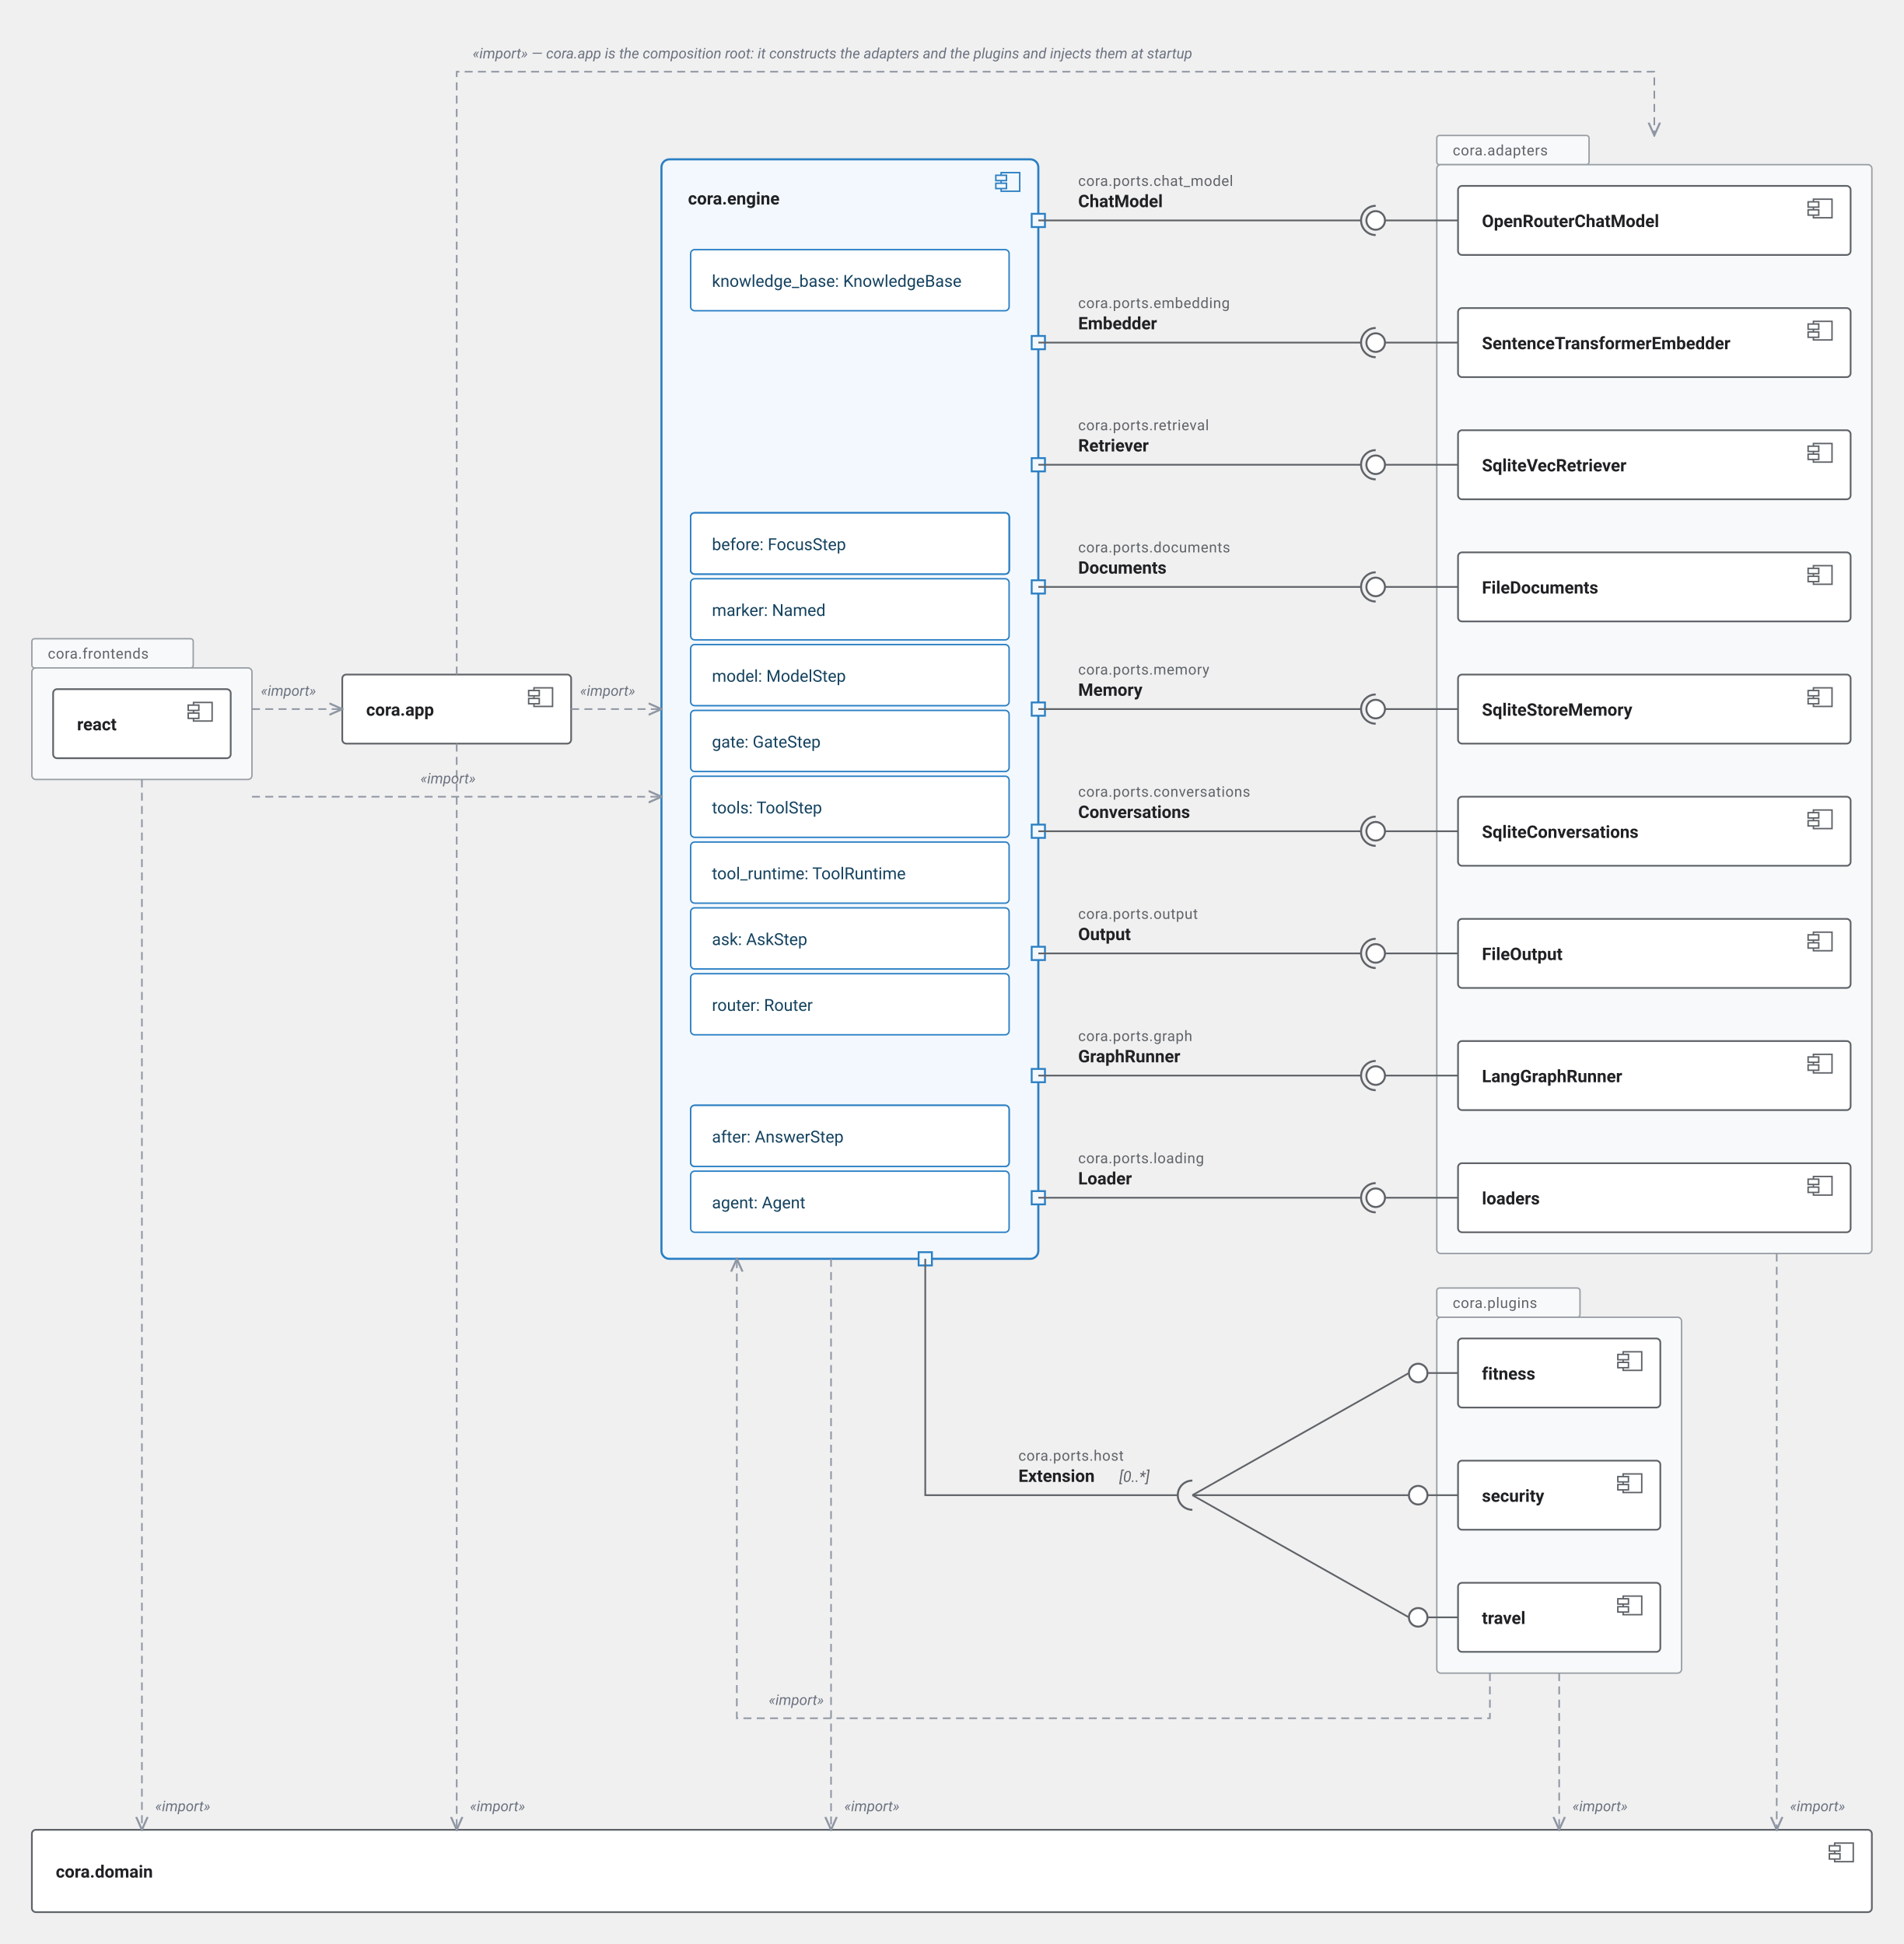
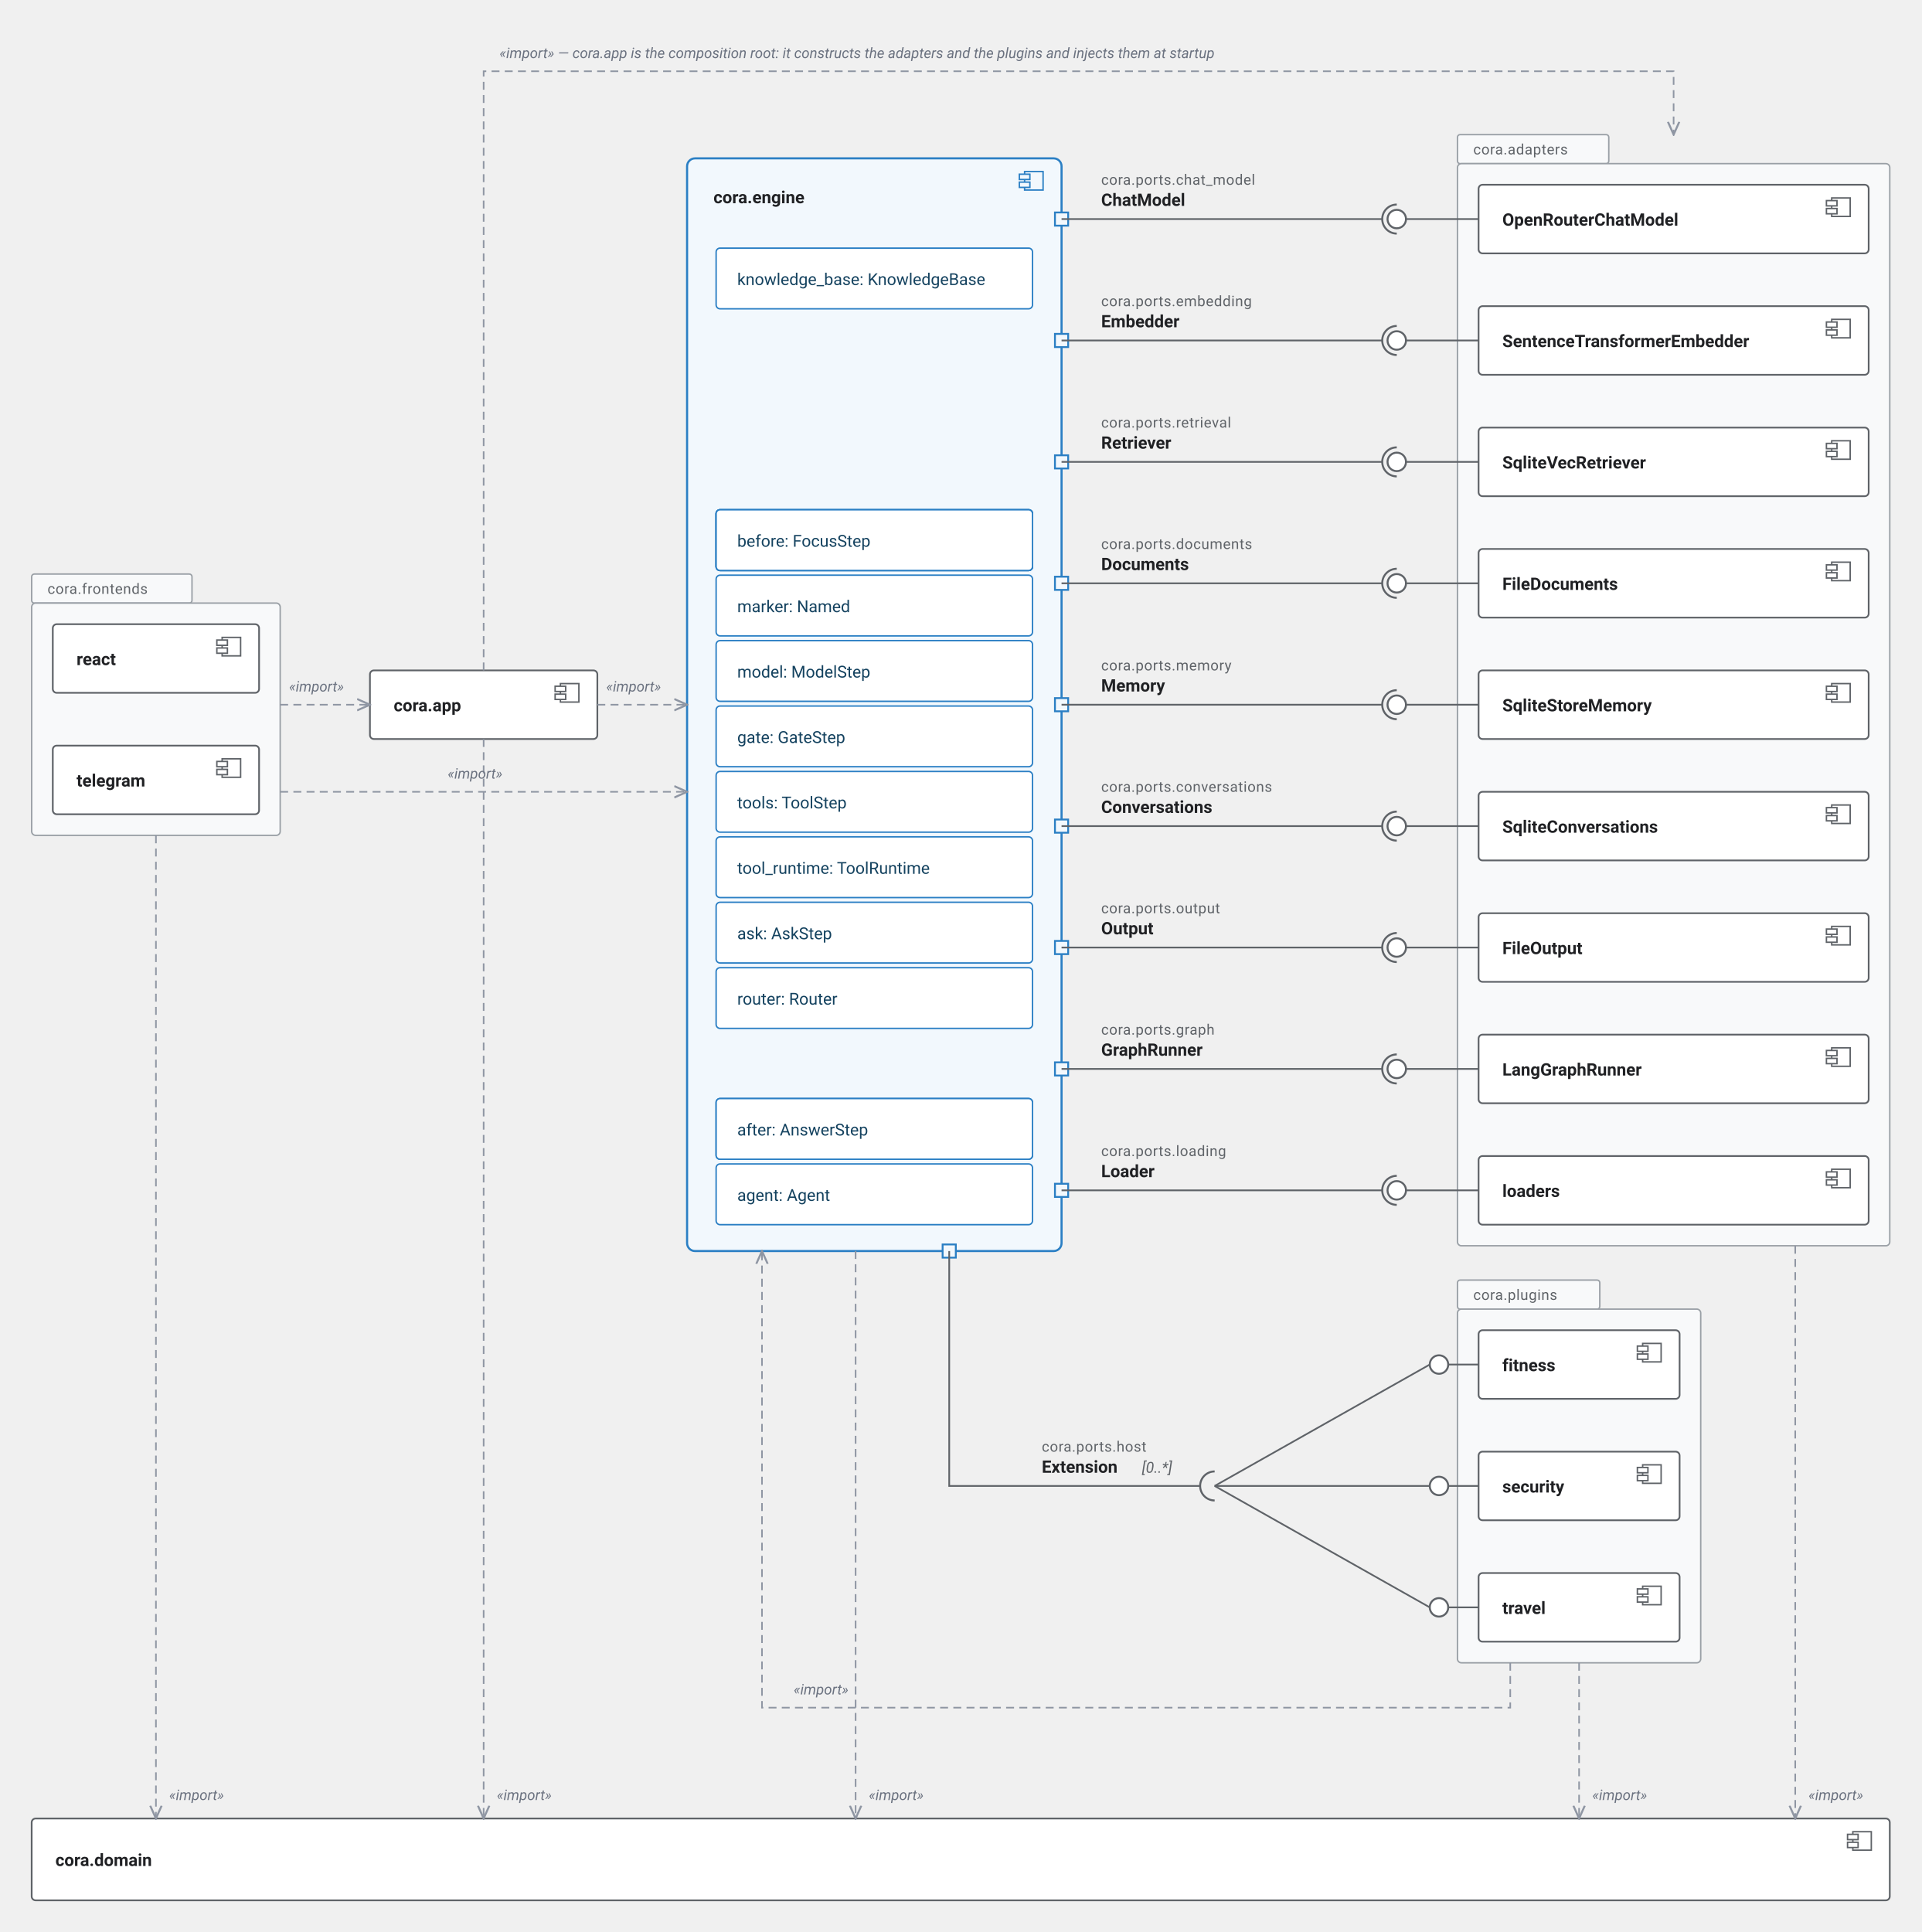
- <svg xmlns="http://www.w3.org/2000/svg" viewBox="0 0 1433.35 1464" width="1433.35" height="1464" role="img" aria-label="cora as a UML component diagram: 1 frontends, an engine of 11 parts, 10 required interfaces wired to the components that provide them, and the packages each one imports. Generated by scripts/gen_component_map.py.">
+ <svg xmlns="http://www.w3.org/2000/svg" viewBox="0 0 1455.97 1464" width="1455.97" height="1464" role="img" aria-label="cora as a UML component diagram: 2 frontends, an engine of 11 parts, 10 required interfaces wired to the components that provide them, and the packages each one imports. Generated by scripts/gen_component_map.py.">
  <style>
    text { font: 13px/1.4 -apple-system, "Segoe UI", Roboto, sans-serif; fill: #202124 }
    .stereotype { font-size: 11px; fill: #5f6368; letter-spacing: .03em }
    .name { font-weight: 600 }
    .role { font-size: 12.5px }
    .engine { fill: #f2f8fd; stroke: #2b7fc4; stroke-width: 1.6 }
    .part { fill: #ffffff; stroke: #2b7fc4; stroke-width: 1.1 }
    .part-name { fill: #14425f }
    .frame { fill: #f8f9fa; stroke: #9aa0a6; stroke-width: 1.1 }
    .outer { fill: #ffffff; stroke: #5f6368; stroke-width: 1.3 }
    .glyph { fill: #ffffff; stroke: #5f6368; stroke-width: 1.1 }
    .glyph-engine { fill: #f2f8fd; stroke: #2b7fc4; stroke-width: 1.1 }
    .socket-port { fill: #f2f8fd; stroke: #2b7fc4; stroke-width: 1.4 }
    .wire { stroke: #5f6368; stroke-width: 1.3; fill: none }
    .socket { stroke: #5f6368; stroke-width: 1.5; fill: none }
    .ball { fill: #ffffff; stroke: #5f6368; stroke-width: 1.5 }
    .port { fill: #202124; font-size: 13px; font-weight: 600 }
    .multiplicity { fill: #5f6368; font-size: 11.5px; font-style: italic }
    .imports { stroke: #8f96a3; stroke-width: 1.2; fill: none;
               stroke-dasharray: 6 4; marker-end: url(#import) }
    .import-label { fill: #6b7280; font-size: 11px; font-style: italic }
    @media (prefers-color-scheme: dark) {
      text { fill: #e8eaed }
      .stereotype { fill: #9aa0a6 }
      .port { fill: #e8eaed }
      .engine { fill: #10283a; stroke: #6fb6ea }
      .part { fill: #1b2b3480; stroke: #6fb6ea }
      .part-name { fill: #cfe6f7 }
      .frame { fill: #2b2c2f; stroke: #9aa0a6 }
      .outer { fill: #303134; stroke: #bdc1c6 }
      .glyph { fill: #303134; stroke: #bdc1c6 }
      .glyph-engine { fill: #10283a; stroke: #6fb6ea }
      .socket-port { fill: #10283a; stroke: #6fb6ea }
      .wire, .socket { stroke: #bdc1c6 }
      .ball { fill: #303134; stroke: #bdc1c6 }
    }
  </style>
  <defs>
    <marker id="import" viewBox="0 0 10 10" refX="9" refY="5" markerWidth="9" markerHeight="9" orient="auto-start-reverse">
      <path d="M 0 1 L 9 5 L 0 9" fill="none" stroke="#8f96a3" stroke-width="1.4" />
    </marker>
  </defs>
-   <rect x="24" y="481" width="121.48" height="22" rx="2" class="frame" />
-   <rect x="24" y="503" width="165.7" height="84" rx="3" class="frame" />
-   <text x="36" y="496" class="stereotype" text-anchor="start">cora.frontends</text>
-   <rect x="1081.77" y="102" width="114.66" height="22" rx="2" class="frame" />
-   <rect x="1081.77" y="124" width="327.58" height="820" rx="3" class="frame" />
-   <text x="1093.77" y="117" class="stereotype" text-anchor="start">cora.adapters</text>
-   <rect x="1081.77" y="970" width="107.84" height="22" rx="2" class="frame" />
-   <rect x="1081.77" y="992" width="184.32" height="268" rx="3" class="frame" />
-   <text x="1093.77" y="985" class="stereotype" text-anchor="start">cora.plugins</text>
-   <rect x="498.02" y="120" width="283.75" height="828" rx="6" class="engine" />
-   <text x="518.02" y="154" class="name" text-anchor="start">cora.engine</text>
-   <rect x="753.77" y="130" width="14" height="14" class="glyph-engine" />
-   <rect x="749.77" y="132" width="8" height="4" class="glyph-engine" />
-   <rect x="749.77" y="138" width="8" height="4" class="glyph-engine" />
-   <rect x="520.02" y="188" width="239.75" height="46" rx="3" class="part" />
-   <text x="536.02" y="216" class="part-name role" text-anchor="start">knowledge_base: KnowledgeBase</text>
-   <rect x="520.02" y="386.286" width="239.75" height="46" rx="3" class="part" />
-   <text x="536.02" y="414.286" class="part-name role" text-anchor="start">before: Named</text>
-   <rect x="520.02" y="386.286" width="239.75" height="46" rx="3" class="part" />
-   <text x="536.02" y="414.286" class="part-name role" text-anchor="start">before: ScreenStep</text>
-   <rect x="520.02" y="386.286" width="239.75" height="46" rx="3" class="part" />
-   <text x="536.02" y="414.286" class="part-name role" text-anchor="start">before: RouteStep</text>
-   <rect x="520.02" y="386.286" width="239.75" height="46" rx="3" class="part" />
-   <text x="536.02" y="414.286" class="part-name role" text-anchor="start">before: FocusStep</text>
-   <rect x="520.02" y="435.857" width="239.75" height="46" rx="3" class="part" />
-   <text x="536.02" y="463.857" class="part-name role" text-anchor="start">marker: Named</text>
-   <rect x="520.02" y="485.429" width="239.75" height="46" rx="3" class="part" />
-   <text x="536.02" y="513.429" class="part-name role" text-anchor="start">model: ModelStep</text>
-   <rect x="520.02" y="535" width="239.75" height="46" rx="3" class="part" />
-   <text x="536.02" y="563" class="part-name role" text-anchor="start">gate: GateStep</text>
-   <rect x="520.02" y="584.571" width="239.75" height="46" rx="3" class="part" />
-   <text x="536.02" y="612.571" class="part-name role" text-anchor="start">tools: ToolStep</text>
-   <rect x="520.02" y="634.143" width="239.75" height="46" rx="3" class="part" />
-   <text x="536.02" y="662.143" class="part-name role" text-anchor="start">tool_runtime: ToolRuntime</text>
-   <rect x="520.02" y="683.714" width="239.75" height="46" rx="3" class="part" />
-   <text x="536.02" y="711.714" class="part-name role" text-anchor="start">ask: AskStep</text>
-   <rect x="520.02" y="733.286" width="239.75" height="46" rx="3" class="part" />
-   <text x="536.02" y="761.286" class="part-name role" text-anchor="start">router: Router</text>
-   <rect x="520.02" y="832.429" width="239.75" height="46" rx="3" class="part" />
-   <text x="536.02" y="860.429" class="part-name role" text-anchor="start">after: Named</text>
-   <rect x="520.02" y="832.429" width="239.75" height="46" rx="3" class="part" />
-   <text x="536.02" y="860.429" class="part-name role" text-anchor="start">after: AnswerStep</text>
-   <rect x="520.02" y="882" width="239.75" height="46" rx="3" class="part" />
-   <text x="536.02" y="910" class="part-name role" text-anchor="start">agent: Agent</text>
-   <rect x="40" y="519" width="133.7" height="52" rx="3" class="outer" />
-   <text x="58" y="550" class="name" text-anchor="start">react</text>
-   <rect x="145.7" y="529" width="14" height="14" class="glyph" />
-   <rect x="141.7" y="531" width="8" height="4" class="glyph" />
-   <rect x="141.7" y="537" width="8" height="4" class="glyph" />
-   <rect x="257.7" y="508" width="172.32" height="52" rx="3" class="outer" />
-   <text x="275.7" y="539" class="name" text-anchor="start">cora.app</text>
-   <rect x="402.02" y="518" width="14" height="14" class="glyph" />
-   <rect x="398.02" y="520" width="8" height="4" class="glyph" />
-   <rect x="398.02" y="526" width="8" height="4" class="glyph" />
-   <rect x="24" y="1378" width="1385.35" height="62" rx="3" class="outer" />
+   <rect x="24" y="435" width="121.48" height="22" rx="2" class="frame" />
+   <rect x="24" y="457" width="188.32" height="176" rx="3" class="frame" />
+   <text x="36" y="450" class="stereotype" text-anchor="start">cora.frontends</text>
+   <rect x="1104.39" y="102" width="114.66" height="22" rx="2" class="frame" />
+   <rect x="1104.39" y="124" width="327.58" height="820" rx="3" class="frame" />
+   <text x="1116.39" y="117" class="stereotype" text-anchor="start">cora.adapters</text>
+   <rect x="1104.39" y="970" width="107.84" height="22" rx="2" class="frame" />
+   <rect x="1104.39" y="992" width="184.32" height="268" rx="3" class="frame" />
+   <text x="1116.39" y="985" class="stereotype" text-anchor="start">cora.plugins</text>
+   <rect x="520.64" y="120" width="283.75" height="828" rx="6" class="engine" />
+   <text x="540.64" y="154" class="name" text-anchor="start">cora.engine</text>
+   <rect x="776.39" y="130" width="14" height="14" class="glyph-engine" />
+   <rect x="772.39" y="132" width="8" height="4" class="glyph-engine" />
+   <rect x="772.39" y="138" width="8" height="4" class="glyph-engine" />
+   <rect x="542.64" y="188" width="239.75" height="46" rx="3" class="part" />
+   <text x="558.64" y="216" class="part-name role" text-anchor="start">knowledge_base: KnowledgeBase</text>
+   <rect x="542.64" y="386.286" width="239.75" height="46" rx="3" class="part" />
+   <text x="558.64" y="414.286" class="part-name role" text-anchor="start">before: Named</text>
+   <rect x="542.64" y="386.286" width="239.75" height="46" rx="3" class="part" />
+   <text x="558.64" y="414.286" class="part-name role" text-anchor="start">before: ScreenStep</text>
+   <rect x="542.64" y="386.286" width="239.75" height="46" rx="3" class="part" />
+   <text x="558.64" y="414.286" class="part-name role" text-anchor="start">before: RouteStep</text>
+   <rect x="542.64" y="386.286" width="239.75" height="46" rx="3" class="part" />
+   <text x="558.64" y="414.286" class="part-name role" text-anchor="start">before: FocusStep</text>
+   <rect x="542.64" y="435.857" width="239.75" height="46" rx="3" class="part" />
+   <text x="558.64" y="463.857" class="part-name role" text-anchor="start">marker: Named</text>
+   <rect x="542.64" y="485.429" width="239.75" height="46" rx="3" class="part" />
+   <text x="558.64" y="513.429" class="part-name role" text-anchor="start">model: ModelStep</text>
+   <rect x="542.64" y="535" width="239.75" height="46" rx="3" class="part" />
+   <text x="558.64" y="563" class="part-name role" text-anchor="start">gate: GateStep</text>
+   <rect x="542.64" y="584.571" width="239.75" height="46" rx="3" class="part" />
+   <text x="558.64" y="612.571" class="part-name role" text-anchor="start">tools: ToolStep</text>
+   <rect x="542.64" y="634.143" width="239.75" height="46" rx="3" class="part" />
+   <text x="558.64" y="662.143" class="part-name role" text-anchor="start">tool_runtime: ToolRuntime</text>
+   <rect x="542.64" y="683.714" width="239.75" height="46" rx="3" class="part" />
+   <text x="558.64" y="711.714" class="part-name role" text-anchor="start">ask: AskStep</text>
+   <rect x="542.64" y="733.286" width="239.75" height="46" rx="3" class="part" />
+   <text x="558.64" y="761.286" class="part-name role" text-anchor="start">router: Router</text>
+   <rect x="542.64" y="832.429" width="239.75" height="46" rx="3" class="part" />
+   <text x="558.64" y="860.429" class="part-name role" text-anchor="start">after: Named</text>
+   <rect x="542.64" y="832.429" width="239.75" height="46" rx="3" class="part" />
+   <text x="558.64" y="860.429" class="part-name role" text-anchor="start">after: AnswerStep</text>
+   <rect x="542.64" y="882" width="239.75" height="46" rx="3" class="part" />
+   <text x="558.64" y="910" class="part-name role" text-anchor="start">agent: Agent</text>
+   <rect x="40" y="473" width="156.32" height="52" rx="3" class="outer" />
+   <text x="58" y="504" class="name" text-anchor="start">react</text>
+   <rect x="168.32" y="483" width="14" height="14" class="glyph" />
+   <rect x="164.32" y="485" width="8" height="4" class="glyph" />
+   <rect x="164.32" y="491" width="8" height="4" class="glyph" />
+   <rect x="40" y="565" width="156.32" height="52" rx="3" class="outer" />
+   <text x="58" y="596" class="name" text-anchor="start">telegram</text>
+   <rect x="168.32" y="575" width="14" height="14" class="glyph" />
+   <rect x="164.32" y="577" width="8" height="4" class="glyph" />
+   <rect x="164.32" y="583" width="8" height="4" class="glyph" />
+   <rect x="280.32" y="508" width="172.32" height="52" rx="3" class="outer" />
+   <text x="298.32" y="539" class="name" text-anchor="start">cora.app</text>
+   <rect x="424.64" y="518" width="14" height="14" class="glyph" />
+   <rect x="420.64" y="520" width="8" height="4" class="glyph" />
+   <rect x="420.64" y="526" width="8" height="4" class="glyph" />
+   <rect x="24" y="1378" width="1407.97" height="62" rx="3" class="outer" />
  <text x="42" y="1414" class="name" text-anchor="start">cora.domain</text>
-   <rect x="1381.35" y="1388" width="14" height="14" class="glyph" />
-   <rect x="1377.35" y="1390" width="8" height="4" class="glyph" />
-   <rect x="1377.35" y="1396" width="8" height="4" class="glyph" />
-   <rect x="1097.77" y="140" width="295.58" height="52" rx="3" class="outer" />
-   <text x="1115.77" y="171" class="name" text-anchor="start">OpenRouterChatModel</text>
-   <rect x="1365.35" y="150" width="14" height="14" class="glyph" />
-   <rect x="1361.35" y="152" width="8" height="4" class="glyph" />
-   <rect x="1361.35" y="158" width="8" height="4" class="glyph" />
-   <rect x="1097.77" y="232" width="295.58" height="52" rx="3" class="outer" />
-   <text x="1115.77" y="263" class="name" text-anchor="start">SentenceTransformerEmbedder</text>
-   <rect x="1365.35" y="242" width="14" height="14" class="glyph" />
-   <rect x="1361.35" y="244" width="8" height="4" class="glyph" />
-   <rect x="1361.35" y="250" width="8" height="4" class="glyph" />
-   <rect x="1097.77" y="324" width="295.58" height="52" rx="3" class="outer" />
-   <text x="1115.77" y="355" class="name" text-anchor="start">SqliteVecRetriever</text>
-   <rect x="1365.35" y="334" width="14" height="14" class="glyph" />
-   <rect x="1361.35" y="336" width="8" height="4" class="glyph" />
-   <rect x="1361.35" y="342" width="8" height="4" class="glyph" />
-   <rect x="1097.77" y="416" width="295.58" height="52" rx="3" class="outer" />
-   <text x="1115.77" y="447" class="name" text-anchor="start">FileDocuments</text>
-   <rect x="1365.35" y="426" width="14" height="14" class="glyph" />
-   <rect x="1361.35" y="428" width="8" height="4" class="glyph" />
-   <rect x="1361.35" y="434" width="8" height="4" class="glyph" />
-   <rect x="1097.77" y="508" width="295.58" height="52" rx="3" class="outer" />
-   <text x="1115.77" y="539" class="name" text-anchor="start">SqliteStoreMemory</text>
-   <rect x="1365.35" y="518" width="14" height="14" class="glyph" />
-   <rect x="1361.35" y="520" width="8" height="4" class="glyph" />
-   <rect x="1361.35" y="526" width="8" height="4" class="glyph" />
-   <rect x="1097.77" y="600" width="295.58" height="52" rx="3" class="outer" />
-   <text x="1115.77" y="631" class="name" text-anchor="start">SqliteConversations</text>
-   <rect x="1365.35" y="610" width="14" height="14" class="glyph" />
-   <rect x="1361.35" y="612" width="8" height="4" class="glyph" />
-   <rect x="1361.35" y="618" width="8" height="4" class="glyph" />
-   <rect x="1097.77" y="692" width="295.58" height="52" rx="3" class="outer" />
-   <text x="1115.77" y="723" class="name" text-anchor="start">FileOutput</text>
-   <rect x="1365.35" y="702" width="14" height="14" class="glyph" />
-   <rect x="1361.35" y="704" width="8" height="4" class="glyph" />
-   <rect x="1361.35" y="710" width="8" height="4" class="glyph" />
-   <rect x="1097.77" y="784" width="295.58" height="52" rx="3" class="outer" />
-   <text x="1115.77" y="815" class="name" text-anchor="start">LangGraphRunner</text>
-   <rect x="1365.35" y="794" width="14" height="14" class="glyph" />
-   <rect x="1361.35" y="796" width="8" height="4" class="glyph" />
-   <rect x="1361.35" y="802" width="8" height="4" class="glyph" />
-   <rect x="1097.77" y="876" width="295.58" height="52" rx="3" class="outer" />
-   <text x="1115.77" y="907" class="name" text-anchor="start">loaders</text>
-   <rect x="1365.35" y="886" width="14" height="14" class="glyph" />
-   <rect x="1361.35" y="888" width="8" height="4" class="glyph" />
-   <rect x="1361.35" y="894" width="8" height="4" class="glyph" />
-   <rect x="1097.77" y="1008" width="152.32" height="52" rx="3" class="outer" />
-   <text x="1115.77" y="1039" class="name" text-anchor="start">fitness</text>
-   <rect x="1222.09" y="1018" width="14" height="14" class="glyph" />
-   <rect x="1218.09" y="1020" width="8" height="4" class="glyph" />
-   <rect x="1218.09" y="1026" width="8" height="4" class="glyph" />
-   <rect x="1097.77" y="1100" width="152.32" height="52" rx="3" class="outer" />
-   <text x="1115.77" y="1131" class="name" text-anchor="start">security</text>
-   <rect x="1222.09" y="1110" width="14" height="14" class="glyph" />
-   <rect x="1218.09" y="1112" width="8" height="4" class="glyph" />
-   <rect x="1218.09" y="1118" width="8" height="4" class="glyph" />
-   <rect x="1097.77" y="1192" width="152.32" height="52" rx="3" class="outer" />
-   <text x="1115.77" y="1223" class="name" text-anchor="start">travel</text>
-   <rect x="1222.09" y="1202" width="14" height="14" class="glyph" />
-   <rect x="1218.09" y="1204" width="8" height="4" class="glyph" />
-   <rect x="1218.09" y="1210" width="8" height="4" class="glyph" />
-   <rect x="776.77" y="161" width="10" height="10" class="socket-port" />
-   <path d="M 781.77 166 L 1024.77 166" class="wire" />
-   <path d="M 1035.77 155 A 11 11 0 0 0 1035.77 177" class="socket" />
-   <circle cx="1035.77" cy="166" r="7" class="ball" />
-   <path d="M 1042.77 166 L 1097.77 166" class="wire" />
-   <text x="811.77" y="140" class="stereotype" text-anchor="start">cora.ports.chat_model</text>
-   <text x="811.77" y="156" class="port" text-anchor="start">ChatModel</text>
-   <rect x="776.77" y="253" width="10" height="10" class="socket-port" />
-   <path d="M 781.77 258 L 1024.77 258" class="wire" />
-   <path d="M 1035.77 247 A 11 11 0 0 0 1035.77 269" class="socket" />
-   <circle cx="1035.77" cy="258" r="7" class="ball" />
-   <path d="M 1042.77 258 L 1097.77 258" class="wire" />
-   <text x="811.77" y="232" class="stereotype" text-anchor="start">cora.ports.embedding</text>
-   <text x="811.77" y="248" class="port" text-anchor="start">Embedder</text>
-   <rect x="776.77" y="345" width="10" height="10" class="socket-port" />
-   <path d="M 781.77 350 L 1024.77 350" class="wire" />
-   <path d="M 1035.77 339 A 11 11 0 0 0 1035.77 361" class="socket" />
-   <circle cx="1035.77" cy="350" r="7" class="ball" />
-   <path d="M 1042.77 350 L 1097.77 350" class="wire" />
-   <text x="811.77" y="324" class="stereotype" text-anchor="start">cora.ports.retrieval</text>
-   <text x="811.77" y="340" class="port" text-anchor="start">Retriever</text>
-   <rect x="776.77" y="437" width="10" height="10" class="socket-port" />
-   <path d="M 781.77 442 L 1024.77 442" class="wire" />
-   <path d="M 1035.77 431 A 11 11 0 0 0 1035.77 453" class="socket" />
-   <circle cx="1035.77" cy="442" r="7" class="ball" />
-   <path d="M 1042.77 442 L 1097.77 442" class="wire" />
-   <text x="811.77" y="416" class="stereotype" text-anchor="start">cora.ports.documents</text>
-   <text x="811.77" y="432" class="port" text-anchor="start">Documents</text>
-   <rect x="776.77" y="529" width="10" height="10" class="socket-port" />
-   <path d="M 781.77 534 L 1024.77 534" class="wire" />
-   <path d="M 1035.77 523 A 11 11 0 0 0 1035.77 545" class="socket" />
-   <circle cx="1035.77" cy="534" r="7" class="ball" />
-   <path d="M 1042.77 534 L 1097.77 534" class="wire" />
-   <text x="811.77" y="508" class="stereotype" text-anchor="start">cora.ports.memory</text>
-   <text x="811.77" y="524" class="port" text-anchor="start">Memory</text>
-   <rect x="776.77" y="621" width="10" height="10" class="socket-port" />
-   <path d="M 781.77 626 L 1024.77 626" class="wire" />
-   <path d="M 1035.77 615 A 11 11 0 0 0 1035.77 637" class="socket" />
-   <circle cx="1035.77" cy="626" r="7" class="ball" />
-   <path d="M 1042.77 626 L 1097.77 626" class="wire" />
-   <text x="811.77" y="600" class="stereotype" text-anchor="start">cora.ports.conversations</text>
-   <text x="811.77" y="616" class="port" text-anchor="start">Conversations</text>
-   <rect x="776.77" y="713" width="10" height="10" class="socket-port" />
-   <path d="M 781.77 718 L 1024.77 718" class="wire" />
-   <path d="M 1035.77 707 A 11 11 0 0 0 1035.77 729" class="socket" />
-   <circle cx="1035.77" cy="718" r="7" class="ball" />
-   <path d="M 1042.77 718 L 1097.77 718" class="wire" />
-   <text x="811.77" y="692" class="stereotype" text-anchor="start">cora.ports.output</text>
-   <text x="811.77" y="708" class="port" text-anchor="start">Output</text>
-   <rect x="776.77" y="805" width="10" height="10" class="socket-port" />
-   <path d="M 781.77 810 L 1024.77 810" class="wire" />
-   <path d="M 1035.77 799 A 11 11 0 0 0 1035.77 821" class="socket" />
-   <circle cx="1035.77" cy="810" r="7" class="ball" />
-   <path d="M 1042.77 810 L 1097.77 810" class="wire" />
-   <text x="811.77" y="784" class="stereotype" text-anchor="start">cora.ports.graph</text>
-   <text x="811.77" y="800" class="port" text-anchor="start">GraphRunner</text>
-   <rect x="776.77" y="897" width="10" height="10" class="socket-port" />
-   <path d="M 781.77 902 L 1024.77 902" class="wire" />
-   <path d="M 1035.77 891 A 11 11 0 0 0 1035.77 913" class="socket" />
-   <circle cx="1035.77" cy="902" r="7" class="ball" />
-   <path d="M 1042.77 902 L 1097.77 902" class="wire" />
-   <text x="811.77" y="876" class="stereotype" text-anchor="start">cora.ports.loading</text>
-   <text x="811.77" y="892" class="port" text-anchor="start">Loader</text>
-   <rect x="691.645" y="943" width="10" height="10" class="socket-port" />
-   <path d="M 696.645 948 L 696.645 1126 L 886.77 1126" class="wire" />
-   <path d="M 897.77 1115 A 11 11 0 0 0 897.77 1137" class="socket" />
-   <text x="766.77" y="1100" class="stereotype" text-anchor="start">cora.ports.host</text>
-   <text x="766.77" y="1116" class="port" text-anchor="start">Extension</text>
-   <text x="842.63" y="1116" class="multiplicity" text-anchor="start">[0..*]</text>
-   <path d="M 897.77 1126 L 1060.77 1034" class="wire" />
-   <circle cx="1067.77" cy="1034" r="7" class="ball" />
-   <path d="M 1074.77 1034 L 1097.77 1034" class="wire" />
-   <path d="M 897.77 1126 L 1060.77 1126" class="wire" />
-   <circle cx="1067.77" cy="1126" r="7" class="ball" />
-   <path d="M 1074.77 1126 L 1097.77 1126" class="wire" />
-   <path d="M 897.77 1126 L 1060.77 1218" class="wire" />
-   <circle cx="1067.77" cy="1218" r="7" class="ball" />
-   <path d="M 1074.77 1218 L 1097.77 1218" class="wire" />
-   <path d="M 1337.72 944 L 1337.72 1378" class="imports" />
-   <text x="1347.72" y="1364" class="import-label" text-anchor="start">«import»</text>
-   <path d="M 343.86 508 L 343.86 54 L 1245.56 54 L 1245.56 102" class="imports" />
-   <text x="355.86" y="44" class="import-label" text-anchor="start">«import» — cora.app is the composition root: it constructs the adapters and the plugins and injects them at startup</text>
-   <path d="M 343.86 560 L 343.86 1378" class="imports" />
-   <text x="353.86" y="1364" class="import-label" text-anchor="start">«import»</text>
-   <path d="M 430.02 534 L 498.02 534" class="imports" />
-   <text x="436.74" y="524" class="import-label" text-anchor="start">«import»</text>
-   <path d="M 625.707 948 L 625.707 1378" class="imports" />
-   <text x="635.707" y="1364" class="import-label" text-anchor="start">«import»</text>
-   <path d="M 189.7 534 L 257.7 534" class="imports" />
-   <text x="196.42" y="524" class="import-label" text-anchor="start">«import»</text>
-   <path d="M 106.85 587 L 106.85 1378" class="imports" />
-   <text x="116.85" y="1364" class="import-label" text-anchor="start">«import»</text>
-   <path d="M 189.7 600 L 498.02 600" class="imports" />
-   <text x="316.58" y="590" class="import-label" text-anchor="start">«import»</text>
-   <path d="M 1173.93 1260 L 1173.93 1378" class="imports" />
-   <text x="1183.93" y="1364" class="import-label" text-anchor="start">«import»</text>
-   <path d="M 1121.77 1260 L 1121.77 1294 L 554.77 1294 L 554.77 948" class="imports" />
-   <text x="578.77" y="1284" class="import-label" text-anchor="start">«import»</text>
+   <rect x="1403.97" y="1388" width="14" height="14" class="glyph" />
+   <rect x="1399.97" y="1390" width="8" height="4" class="glyph" />
+   <rect x="1399.97" y="1396" width="8" height="4" class="glyph" />
+   <rect x="1120.39" y="140" width="295.58" height="52" rx="3" class="outer" />
+   <text x="1138.39" y="171" class="name" text-anchor="start">OpenRouterChatModel</text>
+   <rect x="1387.97" y="150" width="14" height="14" class="glyph" />
+   <rect x="1383.97" y="152" width="8" height="4" class="glyph" />
+   <rect x="1383.97" y="158" width="8" height="4" class="glyph" />
+   <rect x="1120.39" y="232" width="295.58" height="52" rx="3" class="outer" />
+   <text x="1138.39" y="263" class="name" text-anchor="start">SentenceTransformerEmbedder</text>
+   <rect x="1387.97" y="242" width="14" height="14" class="glyph" />
+   <rect x="1383.97" y="244" width="8" height="4" class="glyph" />
+   <rect x="1383.97" y="250" width="8" height="4" class="glyph" />
+   <rect x="1120.39" y="324" width="295.58" height="52" rx="3" class="outer" />
+   <text x="1138.39" y="355" class="name" text-anchor="start">SqliteVecRetriever</text>
+   <rect x="1387.97" y="334" width="14" height="14" class="glyph" />
+   <rect x="1383.97" y="336" width="8" height="4" class="glyph" />
+   <rect x="1383.97" y="342" width="8" height="4" class="glyph" />
+   <rect x="1120.39" y="416" width="295.58" height="52" rx="3" class="outer" />
+   <text x="1138.39" y="447" class="name" text-anchor="start">FileDocuments</text>
+   <rect x="1387.97" y="426" width="14" height="14" class="glyph" />
+   <rect x="1383.97" y="428" width="8" height="4" class="glyph" />
+   <rect x="1383.97" y="434" width="8" height="4" class="glyph" />
+   <rect x="1120.39" y="508" width="295.58" height="52" rx="3" class="outer" />
+   <text x="1138.39" y="539" class="name" text-anchor="start">SqliteStoreMemory</text>
+   <rect x="1387.97" y="518" width="14" height="14" class="glyph" />
+   <rect x="1383.97" y="520" width="8" height="4" class="glyph" />
+   <rect x="1383.97" y="526" width="8" height="4" class="glyph" />
+   <rect x="1120.39" y="600" width="295.58" height="52" rx="3" class="outer" />
+   <text x="1138.39" y="631" class="name" text-anchor="start">SqliteConversations</text>
+   <rect x="1387.97" y="610" width="14" height="14" class="glyph" />
+   <rect x="1383.97" y="612" width="8" height="4" class="glyph" />
+   <rect x="1383.97" y="618" width="8" height="4" class="glyph" />
+   <rect x="1120.39" y="692" width="295.58" height="52" rx="3" class="outer" />
+   <text x="1138.39" y="723" class="name" text-anchor="start">FileOutput</text>
+   <rect x="1387.97" y="702" width="14" height="14" class="glyph" />
+   <rect x="1383.97" y="704" width="8" height="4" class="glyph" />
+   <rect x="1383.97" y="710" width="8" height="4" class="glyph" />
+   <rect x="1120.39" y="784" width="295.58" height="52" rx="3" class="outer" />
+   <text x="1138.39" y="815" class="name" text-anchor="start">LangGraphRunner</text>
+   <rect x="1387.97" y="794" width="14" height="14" class="glyph" />
+   <rect x="1383.97" y="796" width="8" height="4" class="glyph" />
+   <rect x="1383.97" y="802" width="8" height="4" class="glyph" />
+   <rect x="1120.39" y="876" width="295.58" height="52" rx="3" class="outer" />
+   <text x="1138.39" y="907" class="name" text-anchor="start">loaders</text>
+   <rect x="1387.97" y="886" width="14" height="14" class="glyph" />
+   <rect x="1383.97" y="888" width="8" height="4" class="glyph" />
+   <rect x="1383.97" y="894" width="8" height="4" class="glyph" />
+   <rect x="1120.39" y="1008" width="152.32" height="52" rx="3" class="outer" />
+   <text x="1138.39" y="1039" class="name" text-anchor="start">fitness</text>
+   <rect x="1244.71" y="1018" width="14" height="14" class="glyph" />
+   <rect x="1240.71" y="1020" width="8" height="4" class="glyph" />
+   <rect x="1240.71" y="1026" width="8" height="4" class="glyph" />
+   <rect x="1120.39" y="1100" width="152.32" height="52" rx="3" class="outer" />
+   <text x="1138.39" y="1131" class="name" text-anchor="start">security</text>
+   <rect x="1244.71" y="1110" width="14" height="14" class="glyph" />
+   <rect x="1240.71" y="1112" width="8" height="4" class="glyph" />
+   <rect x="1240.71" y="1118" width="8" height="4" class="glyph" />
+   <rect x="1120.39" y="1192" width="152.32" height="52" rx="3" class="outer" />
+   <text x="1138.39" y="1223" class="name" text-anchor="start">travel</text>
+   <rect x="1244.71" y="1202" width="14" height="14" class="glyph" />
+   <rect x="1240.71" y="1204" width="8" height="4" class="glyph" />
+   <rect x="1240.71" y="1210" width="8" height="4" class="glyph" />
+   <rect x="799.39" y="161" width="10" height="10" class="socket-port" />
+   <path d="M 804.39 166 L 1047.39 166" class="wire" />
+   <path d="M 1058.39 155 A 11 11 0 0 0 1058.39 177" class="socket" />
+   <circle cx="1058.39" cy="166" r="7" class="ball" />
+   <path d="M 1065.39 166 L 1120.39 166" class="wire" />
+   <text x="834.39" y="140" class="stereotype" text-anchor="start">cora.ports.chat_model</text>
+   <text x="834.39" y="156" class="port" text-anchor="start">ChatModel</text>
+   <rect x="799.39" y="253" width="10" height="10" class="socket-port" />
+   <path d="M 804.39 258 L 1047.39 258" class="wire" />
+   <path d="M 1058.39 247 A 11 11 0 0 0 1058.39 269" class="socket" />
+   <circle cx="1058.39" cy="258" r="7" class="ball" />
+   <path d="M 1065.39 258 L 1120.39 258" class="wire" />
+   <text x="834.39" y="232" class="stereotype" text-anchor="start">cora.ports.embedding</text>
+   <text x="834.39" y="248" class="port" text-anchor="start">Embedder</text>
+   <rect x="799.39" y="345" width="10" height="10" class="socket-port" />
+   <path d="M 804.39 350 L 1047.39 350" class="wire" />
+   <path d="M 1058.39 339 A 11 11 0 0 0 1058.39 361" class="socket" />
+   <circle cx="1058.39" cy="350" r="7" class="ball" />
+   <path d="M 1065.39 350 L 1120.39 350" class="wire" />
+   <text x="834.39" y="324" class="stereotype" text-anchor="start">cora.ports.retrieval</text>
+   <text x="834.39" y="340" class="port" text-anchor="start">Retriever</text>
+   <rect x="799.39" y="437" width="10" height="10" class="socket-port" />
+   <path d="M 804.39 442 L 1047.39 442" class="wire" />
+   <path d="M 1058.39 431 A 11 11 0 0 0 1058.39 453" class="socket" />
+   <circle cx="1058.39" cy="442" r="7" class="ball" />
+   <path d="M 1065.39 442 L 1120.39 442" class="wire" />
+   <text x="834.39" y="416" class="stereotype" text-anchor="start">cora.ports.documents</text>
+   <text x="834.39" y="432" class="port" text-anchor="start">Documents</text>
+   <rect x="799.39" y="529" width="10" height="10" class="socket-port" />
+   <path d="M 804.39 534 L 1047.39 534" class="wire" />
+   <path d="M 1058.39 523 A 11 11 0 0 0 1058.39 545" class="socket" />
+   <circle cx="1058.39" cy="534" r="7" class="ball" />
+   <path d="M 1065.39 534 L 1120.39 534" class="wire" />
+   <text x="834.39" y="508" class="stereotype" text-anchor="start">cora.ports.memory</text>
+   <text x="834.39" y="524" class="port" text-anchor="start">Memory</text>
+   <rect x="799.39" y="621" width="10" height="10" class="socket-port" />
+   <path d="M 804.39 626 L 1047.39 626" class="wire" />
+   <path d="M 1058.39 615 A 11 11 0 0 0 1058.39 637" class="socket" />
+   <circle cx="1058.39" cy="626" r="7" class="ball" />
+   <path d="M 1065.39 626 L 1120.39 626" class="wire" />
+   <text x="834.39" y="600" class="stereotype" text-anchor="start">cora.ports.conversations</text>
+   <text x="834.39" y="616" class="port" text-anchor="start">Conversations</text>
+   <rect x="799.39" y="713" width="10" height="10" class="socket-port" />
+   <path d="M 804.39 718 L 1047.39 718" class="wire" />
+   <path d="M 1058.39 707 A 11 11 0 0 0 1058.39 729" class="socket" />
+   <circle cx="1058.39" cy="718" r="7" class="ball" />
+   <path d="M 1065.39 718 L 1120.39 718" class="wire" />
+   <text x="834.39" y="692" class="stereotype" text-anchor="start">cora.ports.output</text>
+   <text x="834.39" y="708" class="port" text-anchor="start">Output</text>
+   <rect x="799.39" y="805" width="10" height="10" class="socket-port" />
+   <path d="M 804.39 810 L 1047.39 810" class="wire" />
+   <path d="M 1058.39 799 A 11 11 0 0 0 1058.39 821" class="socket" />
+   <circle cx="1058.39" cy="810" r="7" class="ball" />
+   <path d="M 1065.39 810 L 1120.39 810" class="wire" />
+   <text x="834.39" y="784" class="stereotype" text-anchor="start">cora.ports.graph</text>
+   <text x="834.39" y="800" class="port" text-anchor="start">GraphRunner</text>
+   <rect x="799.39" y="897" width="10" height="10" class="socket-port" />
+   <path d="M 804.39 902 L 1047.39 902" class="wire" />
+   <path d="M 1058.39 891 A 11 11 0 0 0 1058.39 913" class="socket" />
+   <circle cx="1058.39" cy="902" r="7" class="ball" />
+   <path d="M 1065.39 902 L 1120.39 902" class="wire" />
+   <text x="834.39" y="876" class="stereotype" text-anchor="start">cora.ports.loading</text>
+   <text x="834.39" y="892" class="port" text-anchor="start">Loader</text>
+   <rect x="714.265" y="943" width="10" height="10" class="socket-port" />
+   <path d="M 719.265 948 L 719.265 1126 L 909.39 1126" class="wire" />
+   <path d="M 920.39 1115 A 11 11 0 0 0 920.39 1137" class="socket" />
+   <text x="789.39" y="1100" class="stereotype" text-anchor="start">cora.ports.host</text>
+   <text x="789.39" y="1116" class="port" text-anchor="start">Extension</text>
+   <text x="865.25" y="1116" class="multiplicity" text-anchor="start">[0..*]</text>
+   <path d="M 920.39 1126 L 1083.39 1034" class="wire" />
+   <circle cx="1090.39" cy="1034" r="7" class="ball" />
+   <path d="M 1097.39 1034 L 1120.39 1034" class="wire" />
+   <path d="M 920.39 1126 L 1083.39 1126" class="wire" />
+   <circle cx="1090.39" cy="1126" r="7" class="ball" />
+   <path d="M 1097.39 1126 L 1120.39 1126" class="wire" />
+   <path d="M 920.39 1126 L 1083.39 1218" class="wire" />
+   <circle cx="1090.39" cy="1218" r="7" class="ball" />
+   <path d="M 1097.39 1218 L 1120.39 1218" class="wire" />
+   <path d="M 1360.34 944 L 1360.34 1378" class="imports" />
+   <text x="1370.34" y="1364" class="import-label" text-anchor="start">«import»</text>
+   <path d="M 366.48 508 L 366.48 54 L 1268.18 54 L 1268.18 102" class="imports" />
+   <text x="378.48" y="44" class="import-label" text-anchor="start">«import» — cora.app is the composition root: it constructs the adapters and the plugins and injects them at startup</text>
+   <path d="M 366.48 560 L 366.48 1378" class="imports" />
+   <text x="376.48" y="1364" class="import-label" text-anchor="start">«import»</text>
+   <path d="M 452.64 534 L 520.64 534" class="imports" />
+   <text x="459.36" y="524" class="import-label" text-anchor="start">«import»</text>
+   <path d="M 648.327 948 L 648.327 1378" class="imports" />
+   <text x="658.327" y="1364" class="import-label" text-anchor="start">«import»</text>
+   <path d="M 212.32 534 L 280.32 534" class="imports" />
+   <text x="219.04" y="524" class="import-label" text-anchor="start">«import»</text>
+   <path d="M 118.16 633 L 118.16 1378" class="imports" />
+   <text x="128.16" y="1364" class="import-label" text-anchor="start">«import»</text>
+   <path d="M 212.32 600 L 520.64 600" class="imports" />
+   <text x="339.2" y="590" class="import-label" text-anchor="start">«import»</text>
+   <path d="M 1196.55 1260 L 1196.55 1378" class="imports" />
+   <text x="1206.55" y="1364" class="import-label" text-anchor="start">«import»</text>
+   <path d="M 1144.39 1260 L 1144.39 1294 L 577.39 1294 L 577.39 948" class="imports" />
+   <text x="601.39" y="1284" class="import-label" text-anchor="start">«import»</text>
</svg>
